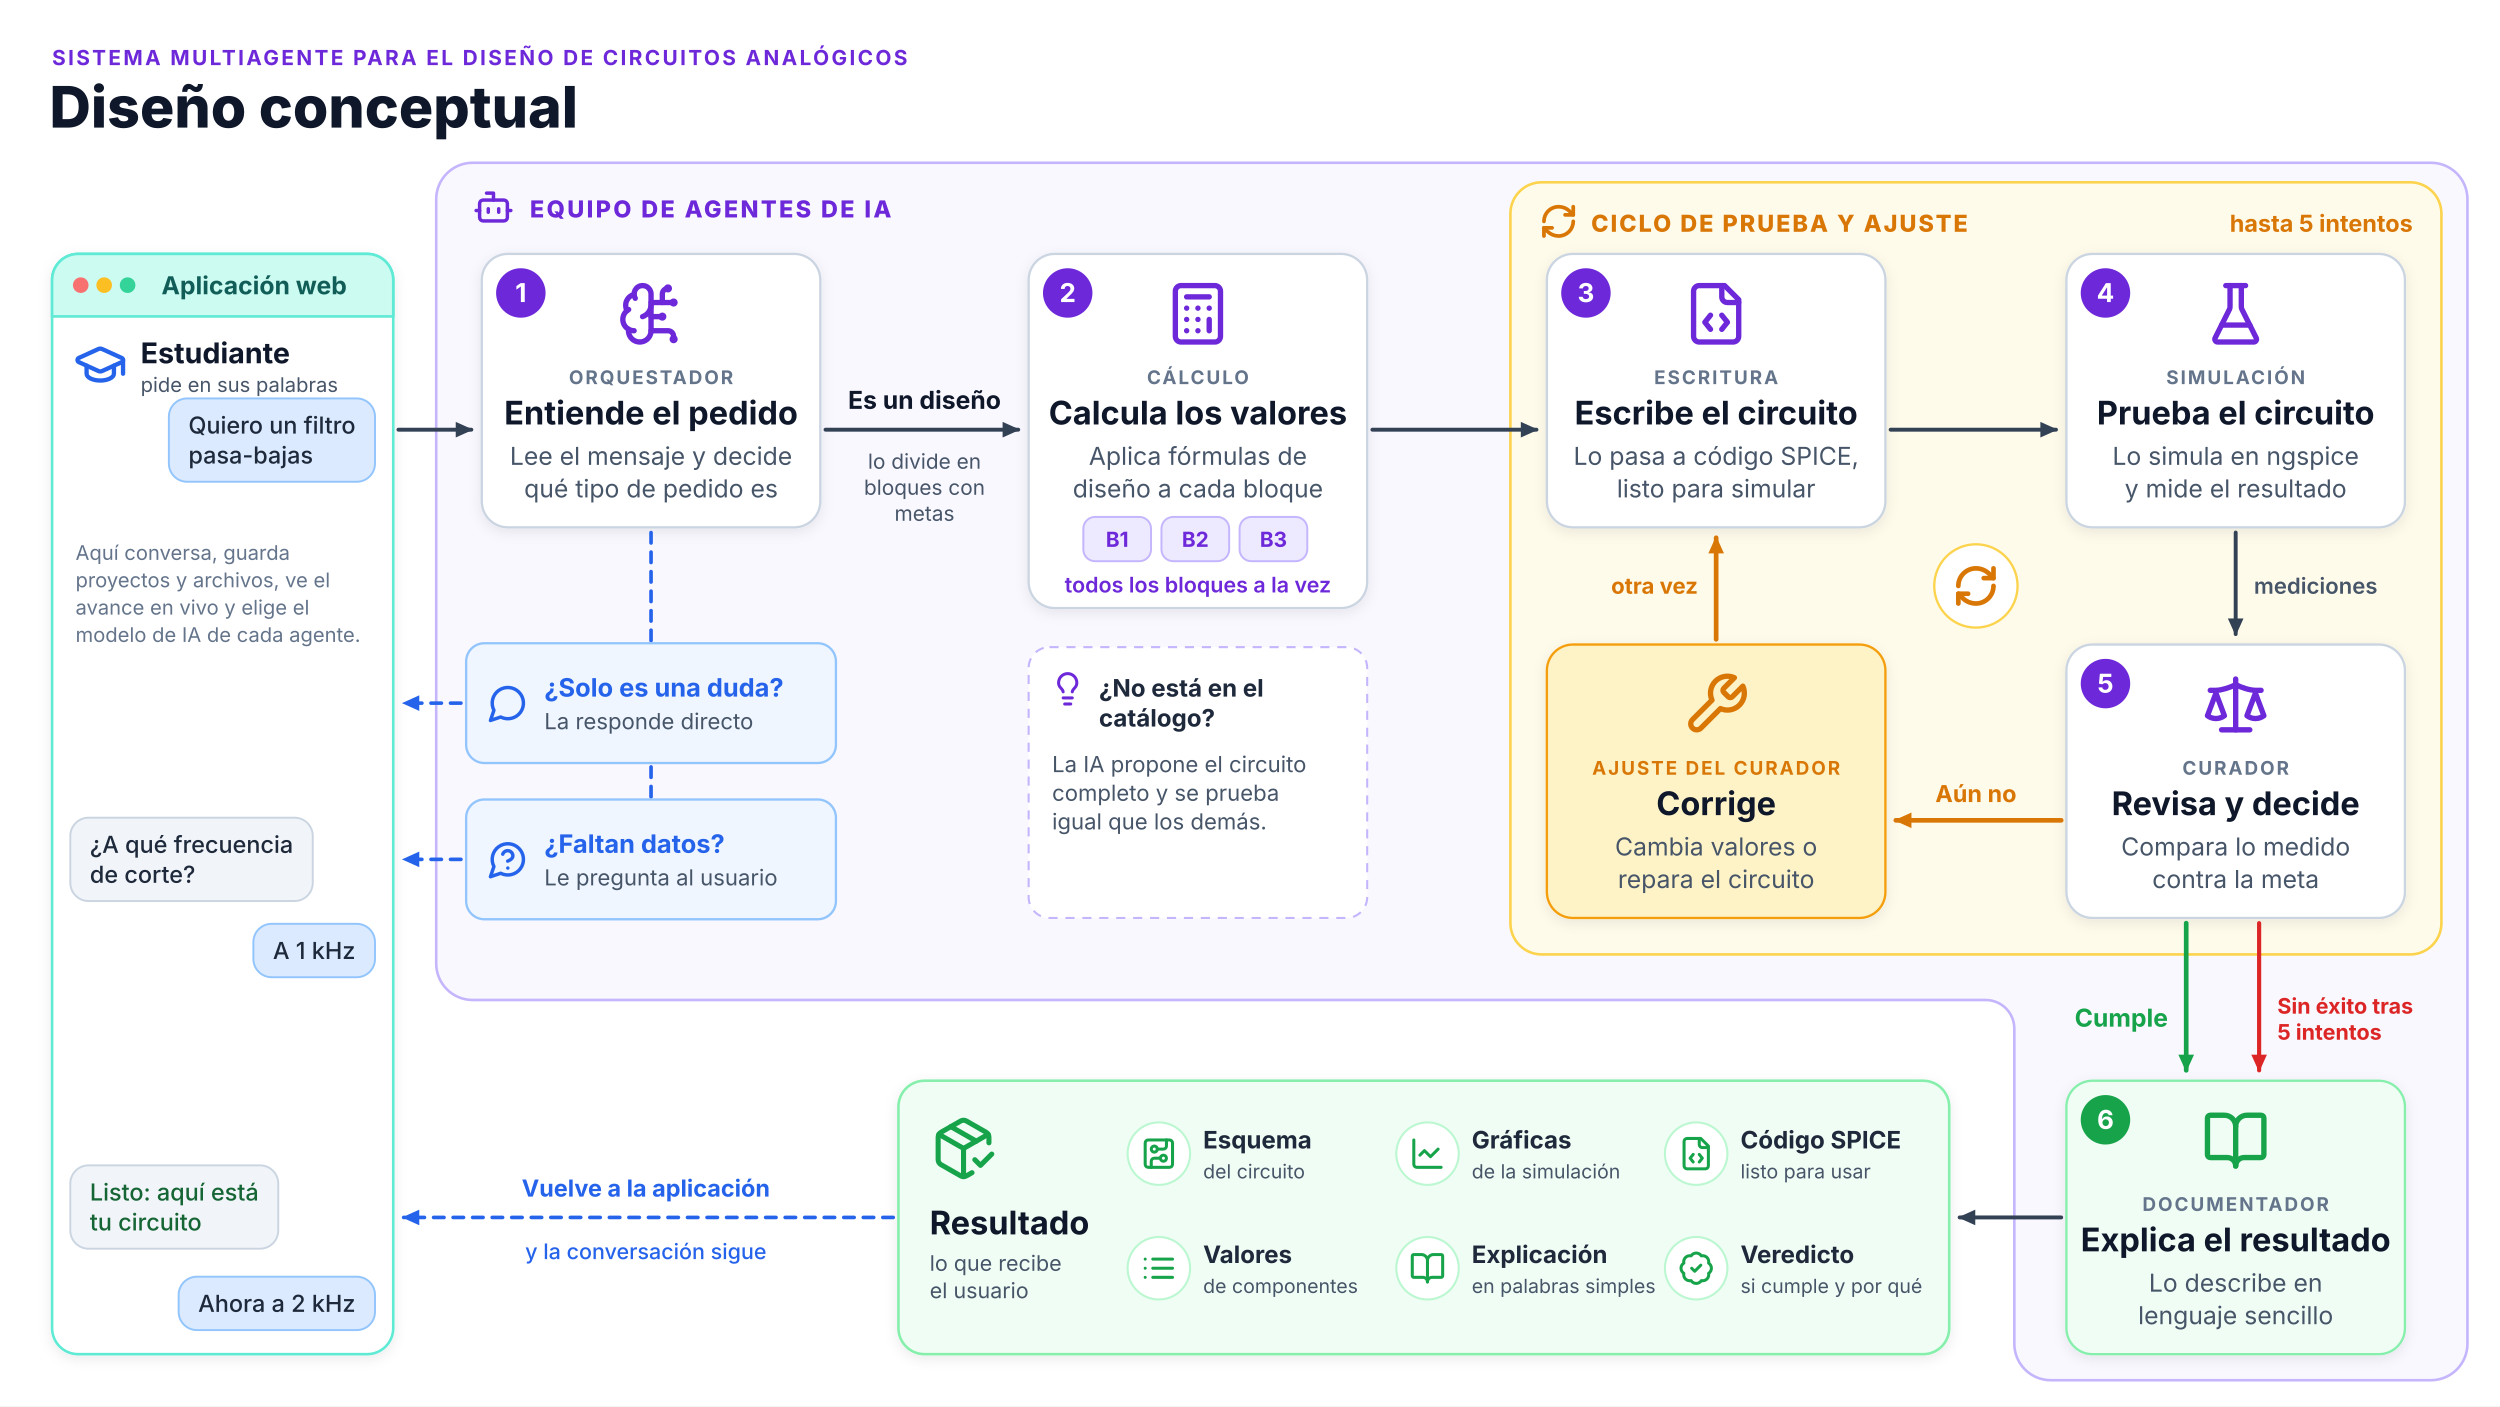
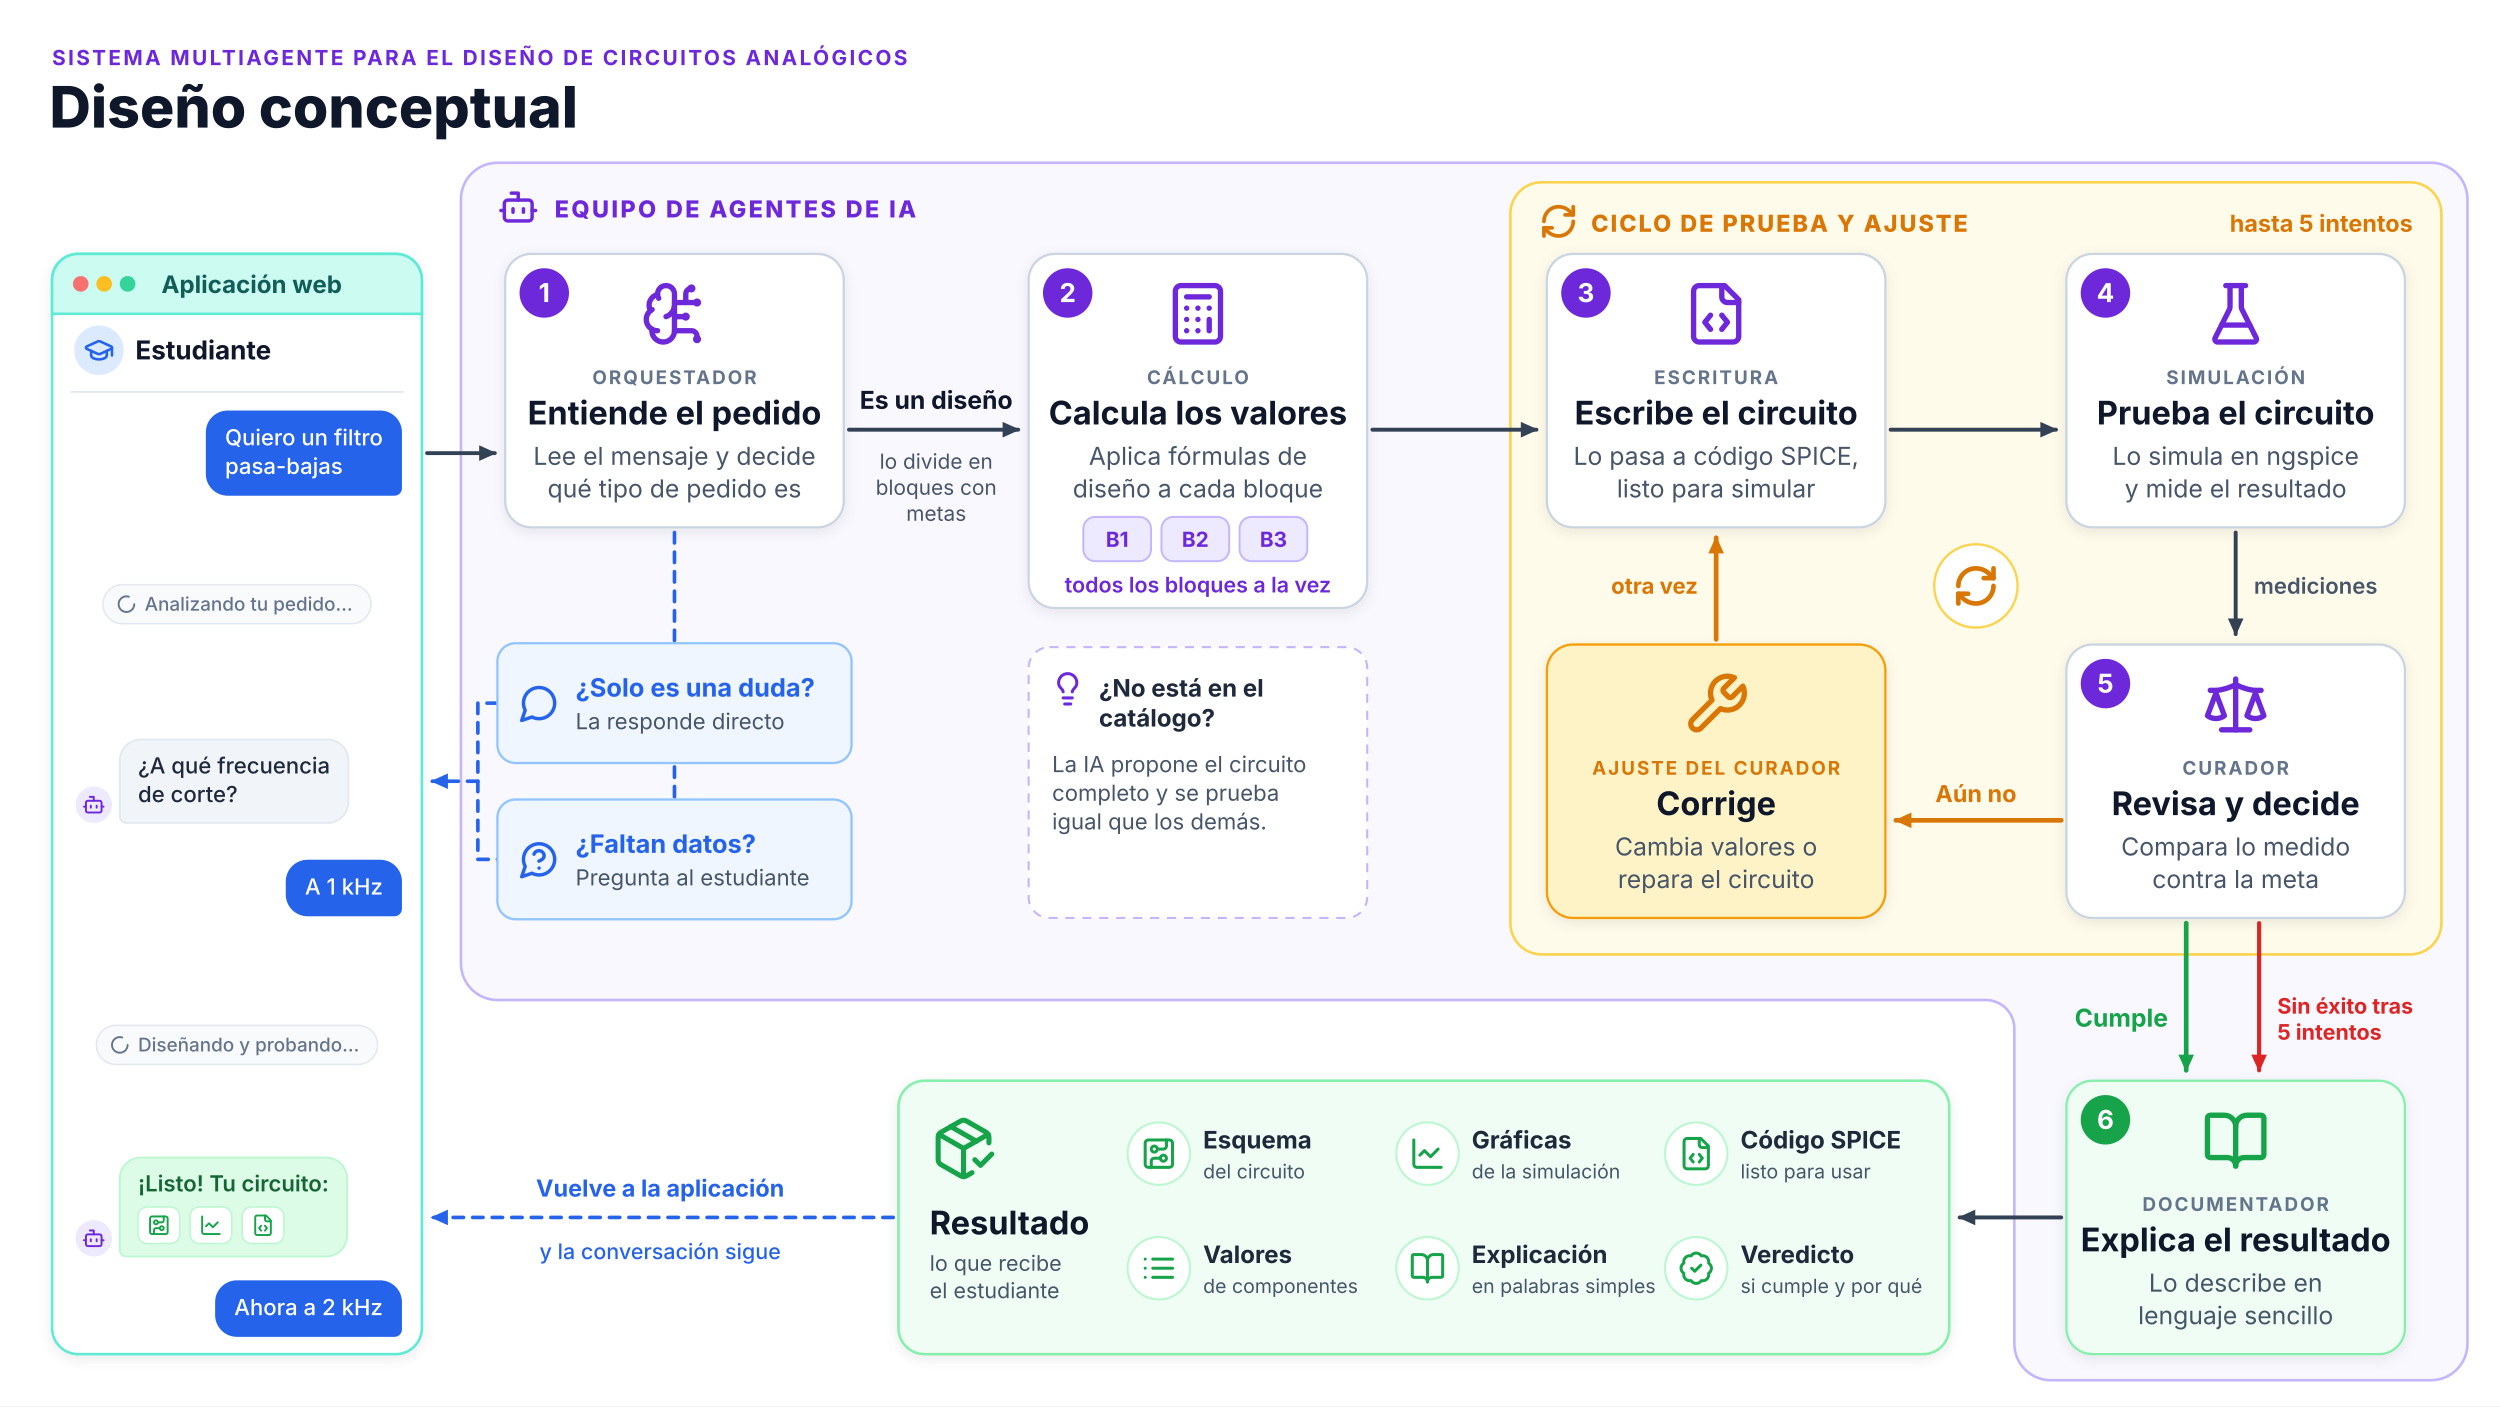
<svg xmlns="http://www.w3.org/2000/svg" viewBox="0 0 1920 1080" width="1920" height="1080">
  <defs>
    <marker id="ah-334155" viewBox="0 0 12 12" refX="10" refY="6" markerWidth="16" markerHeight="16" markerUnits="userSpaceOnUse" orient="auto-start-reverse">
      <path d="M1,1.5 L11,6 L1,10.5 Z" fill="#334155" />
    </marker>
    <marker id="ah-D97706" viewBox="0 0 12 12" refX="10" refY="6" markerWidth="16" markerHeight="16" markerUnits="userSpaceOnUse" orient="auto-start-reverse">
      <path d="M1,1.5 L11,6 L1,10.5 Z" fill="#D97706" />
    </marker>
    <marker id="ah-16A34A" viewBox="0 0 12 12" refX="10" refY="6" markerWidth="16" markerHeight="16" markerUnits="userSpaceOnUse" orient="auto-start-reverse">
      <path d="M1,1.5 L11,6 L1,10.5 Z" fill="#16A34A" />
    </marker>
    <marker id="ah-DC2626" viewBox="0 0 12 12" refX="10" refY="6" markerWidth="16" markerHeight="16" markerUnits="userSpaceOnUse" orient="auto-start-reverse">
      <path d="M1,1.5 L11,6 L1,10.5 Z" fill="#DC2626" />
    </marker>
    <marker id="ah-2563EB" viewBox="0 0 12 12" refX="10" refY="6" markerWidth="16" markerHeight="16" markerUnits="userSpaceOnUse" orient="auto-start-reverse">
      <path d="M1,1.5 L11,6 L1,10.5 Z" fill="#2563EB" />
    </marker>
    <filter id="shadow" x="-10%" y="-10%" width="120%" height="130%">
      <feDropShadow dx="0" dy="3" stdDeviation="5" flood-color="#0F172A" flood-opacity="0.08" />
    </filter>
  </defs>
  <rect width="1920" height="1080" fill="#FFFFFF" />
  <text x="40.0" y="50.0" font-family="Inter, 'Segoe UI', Arial, sans-serif" font-size="16" font-weight="700" fill="#6D28D9" text-anchor="start" letter-spacing="1.8">SISTEMA MULTIAGENTE PARA EL DISEÑO DE CIRCUITOS ANALÓGICOS</text>
  <text x="38.0" y="98.0" font-family="Inter, 'Segoe UI', Arial, sans-serif" font-size="44" font-weight="800" fill="#0F172A" text-anchor="start">Diseño conceptual</text>
-   <path d="M363,125 H1867 A28,28 0 0 1 1895,153 V1032 A28,28 0 0 1 1867,1060 H1575 A28,28 0 0 1 1547,1032 V790 A22,22 0 0 0 1525,768 H363 A28,28 0 0 1 335,740 V153 A28,28 0 0 1 363,125 Z" fill="#FAF8FF" stroke="#C4B5FD" stroke-width="2" />
-   <g transform="translate(363.0,143.0) scale(1.3333)" fill="none" stroke="#6D28D9" stroke-width="2" stroke-linecap="round" stroke-linejoin="round">
+   <path d="M382,125 H1867 A28,28 0 0 1 1895,153 V1032 A28,28 0 0 1 1867,1060 H1575 A28,28 0 0 1 1547,1032 V790 A22,22 0 0 0 1525,768 H382 A28,28 0 0 1 354,740 V153 A28,28 0 0 1 382,125 Z" fill="#FAF8FF" stroke="#C4B5FD" stroke-width="2" />
+   <g transform="translate(382.0,143.0) scale(1.3333)" fill="none" stroke="#6D28D9" stroke-width="2" stroke-linecap="round" stroke-linejoin="round">
    <path d="M12 8V4H8" />
    <rect width="16" height="12" x="4" y="8" rx="2" />
    <path d="M2 14h2" />
    <path d="M20 14h2" />
    <path d="M15 13v2" />
    <path d="M9 13v2" />
  </g>
-   <text x="407.0" y="167.0" font-family="Inter, 'Segoe UI', Arial, sans-serif" font-size="18" font-weight="800" fill="#6D28D9" text-anchor="start" letter-spacing="1.8">EQUIPO DE AGENTES DE IA</text>
-   <rect x="40.0" y="195.0" width="262.0" height="845.0" rx="20" fill="#FFFFFF" stroke="#5EEAD4" stroke-width="2" filter="url(#shadow)" />
-   <path d="M40,243 V215 A20,20 0 0 1 60,195 H282 A20,20 0 0 1 302,215 V243 Z" fill="#CCFBF1" stroke="#5EEAD4" stroke-width="2" />
-   <circle cx="62" cy="219" r="6" fill="#F87171" />
-   <circle cx="80" cy="219" r="6" fill="#FBBF24" />
-   <circle cx="98" cy="219" r="6" fill="#34D399" />
-   <text x="124.0" y="226.0" font-family="Inter, 'Segoe UI', Arial, sans-serif" font-size="19" font-weight="700" fill="#115E59" text-anchor="start">Aplicación web</text>
-   <g transform="translate(56.0,259.0) scale(1.75)" fill="none" stroke="#2563EB" stroke-width="1.9" stroke-linecap="round" stroke-linejoin="round">
+   <text x="426.0" y="167.0" font-family="Inter, 'Segoe UI', Arial, sans-serif" font-size="18" font-weight="800" fill="#6D28D9" text-anchor="start" letter-spacing="1.8">EQUIPO DE AGENTES DE IA</text>
+   <rect x="40.0" y="195.0" width="284.0" height="845.0" rx="20" fill="#FFFFFF" stroke="#5EEAD4" stroke-width="2" filter="url(#shadow)" />
+   <path d="M40,241 V215 A20,20 0 0 1 60,195 H304 A20,20 0 0 1 324,215 V241 Z" fill="#CCFBF1" stroke="#5EEAD4" stroke-width="2" />
+   <circle cx="62" cy="218" r="6" fill="#F87171" />
+   <circle cx="80" cy="218" r="6" fill="#FBBF24" />
+   <circle cx="98" cy="218" r="6" fill="#34D399" />
+   <text x="124.0" y="225.0" font-family="Inter, 'Segoe UI', Arial, sans-serif" font-size="18.5" font-weight="700" fill="#115E59" text-anchor="start">Aplicación web</text>
+   <circle cx="76" cy="269" r="19" fill="#DBEAFE" />
+   <g transform="translate(64.0,257.0) scale(1)" fill="none" stroke="#2563EB" stroke-width="2" stroke-linecap="round" stroke-linejoin="round">
    <path d="M21.42 10.922a1 1 0 0 0-.019-1.838L12.83 5.18a2 2 0 0 0-1.66 0L2.6 9.08a1 1 0 0 0 0 1.832l8.57 3.908a2 2 0 0 0 1.66 0z" />
    <path d="M22 10v6" />
    <path d="M6 12.5V16a6 3 0 0 0 12 0v-3.5" />
  </g>
-   <text x="108.0" y="279.0" font-family="Inter, 'Segoe UI', Arial, sans-serif" font-size="22" font-weight="700" fill="#0F172A" text-anchor="start">Estudiante</text>
-   <text x="108.0" y="301.0" font-family="Inter, 'Segoe UI', Arial, sans-serif" font-size="15.5" font-weight="400" fill="#475569" text-anchor="start">pide en sus palabras</text>
-   <rect x="129.7" y="306.0" width="158.3" height="64.0" rx="14" fill="#DBEAFE" stroke="#93C5FD" stroke-width="1.5" />
-   <text x="144.7" y="333.0" font-family="Inter, 'Segoe UI', Arial, sans-serif" font-size="18" font-weight="500" fill="#1E293B" text-anchor="start">Quiero un filtro</text>
-   <text x="144.7" y="356.0" font-family="Inter, 'Segoe UI', Arial, sans-serif" font-size="18" font-weight="500" fill="#1E293B" text-anchor="start">pasa-bajas</text>
-   <text x="58.0" y="430.0" font-family="Inter, 'Segoe UI', Arial, sans-serif" font-size="15.5" font-weight="400" fill="#64748B" text-anchor="start">Aquí conversa, guarda</text>
-   <text x="58.0" y="451.0" font-family="Inter, 'Segoe UI', Arial, sans-serif" font-size="15.5" font-weight="400" fill="#64748B" text-anchor="start">proyectos y archivos, ve el</text>
-   <text x="58.0" y="472.0" font-family="Inter, 'Segoe UI', Arial, sans-serif" font-size="15.5" font-weight="400" fill="#64748B" text-anchor="start">avance en vivo y elige el</text>
-   <text x="58.0" y="493.0" font-family="Inter, 'Segoe UI', Arial, sans-serif" font-size="15.5" font-weight="400" fill="#64748B" text-anchor="start">modelo de IA de cada agente.</text>
-   <rect x="54.0" y="628.0" width="186.2" height="64.0" rx="14" fill="#F1F5F9" stroke="#CBD5E1" stroke-width="1.5" />
-   <text x="69.0" y="655.0" font-family="Inter, 'Segoe UI', Arial, sans-serif" font-size="18" font-weight="500" fill="#1E293B" text-anchor="start">¿A qué frecuencia</text>
-   <text x="69.0" y="678.0" font-family="Inter, 'Segoe UI', Arial, sans-serif" font-size="18" font-weight="500" fill="#1E293B" text-anchor="start">de corte?</text>
-   <rect x="194.6" y="709.5" width="93.4" height="41.0" rx="14" fill="#DBEAFE" stroke="#93C5FD" stroke-width="1.5" />
-   <text x="209.6" y="736.5" font-family="Inter, 'Segoe UI', Arial, sans-serif" font-size="18" font-weight="500" fill="#1E293B" text-anchor="start">A 1 kHz</text>
-   <rect x="54.0" y="895.0" width="159.7" height="64.0" rx="14" fill="#F1F5F9" stroke="#CBD5E1" stroke-width="1.5" />
-   <text x="69.0" y="922.0" font-family="Inter, 'Segoe UI', Arial, sans-serif" font-size="18" font-weight="500" fill="#166534" text-anchor="start">Listo: aquí está</text>
-   <text x="69.0" y="945.0" font-family="Inter, 'Segoe UI', Arial, sans-serif" font-size="18" font-weight="500" fill="#166534" text-anchor="start">tu circuito</text>
-   <rect x="137.2" y="980.5" width="150.8" height="41.0" rx="14" fill="#DBEAFE" stroke="#93C5FD" stroke-width="1.5" />
-   <text x="152.2" y="1007.5" font-family="Inter, 'Segoe UI', Arial, sans-serif" font-size="18" font-weight="500" fill="#1E293B" text-anchor="start">Ahora a 2 kHz</text>
-   <rect x="370.0" y="195.0" width="260.0" height="210.0" rx="20" fill="#FFFFFF" stroke="#CBD5E1" stroke-width="1.8" filter="url(#shadow)" />
-   <circle cx="400" cy="225" r="19" fill="#6D28D9" />
-   <text x="400.0" y="232.0" font-family="Inter, 'Segoe UI', Arial, sans-serif" font-size="20" font-weight="700" fill="#fff" text-anchor="middle">1</text>
-   <g transform="translate(474.0,215.0) scale(2.1667)" fill="none" stroke="#6D28D9" stroke-width="1.9" stroke-linecap="round" stroke-linejoin="round">
+   <text x="104.0" y="276.0" font-family="Inter, 'Segoe UI', Arial, sans-serif" font-size="20" font-weight="700" fill="#0F172A" text-anchor="start">Estudiante</text>
+   <line x1="54" y1="301" x2="310" y2="301" stroke="#E2E8F0" stroke-width="1.5" />
+   <path d="M174.781,316.0 H292.0 A16,16 0 0 1 308.0,332.0 V375.0 A5,5 0 0 1 303.0,380.0 H174.781 A16,16 0 0 1 158.781,364.0 V332.0 A16,16 0 0 1 174.781,316.0 Z" fill="#2563EB" stroke="#2563EB" stroke-width="1.4" />
+   <text x="172.8" y="342.0" font-family="Inter, 'Segoe UI', Arial, sans-serif" font-size="17" font-weight="500" fill="#FFFFFF" text-anchor="start">Quiero un filtro</text>
+   <text x="172.8" y="364.0" font-family="Inter, 'Segoe UI', Arial, sans-serif" font-size="17" font-weight="500" fill="#FFFFFF" text-anchor="start">pasa-bajas</text>
+   <rect x="79.1" y="449.0" width="205.8" height="30.0" rx="15" fill="#F8FAFC" stroke="#E2E8F0" stroke-width="1.2" />
+   <g transform="translate(89.1,456.0) scale(0.6667)" fill="none" stroke="#64748B" stroke-width="2.2" stroke-linecap="round" stroke-linejoin="round">
+     <path d="M21 12a9 9 0 1 1-6.219-8.56" />
+   </g>
+   <text x="111.1" y="469.0" font-family="Inter, 'Segoe UI', Arial, sans-serif" font-size="14.5" font-weight="500" fill="#64748B" text-anchor="start">Analizando tu pedido…</text>
+   <circle cx="72" cy="618.0" r="14" fill="#EDE9FE" />
+   <g transform="translate(63.0,609.0) scale(0.75)" fill="none" stroke="#6D28D9" stroke-width="2" stroke-linecap="round" stroke-linejoin="round">
+     <path d="M12 8V4H8" />
+     <rect width="16" height="12" x="4" y="8" rx="2" />
+     <path d="M2 14h2" />
+     <path d="M20 14h2" />
+     <path d="M15 13v2" />
+     <path d="M9 13v2" />
+   </g>
+   <path d="M108,568.0 H251.516 A16,16 0 0 1 267.516,584.0 V616.0 A16,16 0 0 1 251.516,632.0 H97 A5,5 0 0 1 92,627.0 V584.0 A16,16 0 0 1 108,568.0 Z" fill="#F1F5F9" stroke="#E2E8F0" stroke-width="1.4" />
+   <text x="106.0" y="594.0" font-family="Inter, 'Segoe UI', Arial, sans-serif" font-size="17" font-weight="500" fill="#1E293B" text-anchor="start">¿A qué frecuencia</text>
+   <text x="106.0" y="616.0" font-family="Inter, 'Segoe UI', Arial, sans-serif" font-size="17" font-weight="500" fill="#1E293B" text-anchor="start">de corte?</text>
+   <path d="M236.172,661.0 H292.0 A16,16 0 0 1 308.0,677.0 V698.0 A5,5 0 0 1 303.0,703.0 H236.172 A16,16 0 0 1 220.172,687.0 V677.0 A16,16 0 0 1 236.172,661.0 Z" fill="#2563EB" stroke="#2563EB" stroke-width="1.4" />
+   <text x="234.2" y="687.0" font-family="Inter, 'Segoe UI', Arial, sans-serif" font-size="17" font-weight="500" fill="#FFFFFF" text-anchor="start">A 1 kHz</text>
+   <rect x="74.0" y="787.5" width="216.0" height="30.0" rx="15" fill="#F8FAFC" stroke="#E2E8F0" stroke-width="1.2" />
+   <g transform="translate(84.0,794.5) scale(0.6667)" fill="none" stroke="#64748B" stroke-width="2.2" stroke-linecap="round" stroke-linejoin="round">
+     <path d="M21 12a9 9 0 1 1-6.219-8.56" />
+   </g>
+   <text x="106.0" y="807.5" font-family="Inter, 'Segoe UI', Arial, sans-serif" font-size="14.5" font-weight="500" fill="#64748B" text-anchor="start">Diseñando y probando…</text>
+   <circle cx="72" cy="951.0" r="14" fill="#EDE9FE" />
+   <g transform="translate(63.0,942.0) scale(0.75)" fill="none" stroke="#6D28D9" stroke-width="2" stroke-linecap="round" stroke-linejoin="round">
+     <path d="M12 8V4H8" />
+     <rect width="16" height="12" x="4" y="8" rx="2" />
+     <path d="M2 14h2" />
+     <path d="M20 14h2" />
+     <path d="M15 13v2" />
+     <path d="M9 13v2" />
+   </g>
+   <path d="M108,889.0 H250.547 A16,16 0 0 1 266.547,905.0 V949.0 A16,16 0 0 1 250.547,965.0 H97 A5,5 0 0 1 92,960.0 V905.0 A16,16 0 0 1 108,889.0 Z" fill="#DCFCE7" stroke="#BBF7D0" stroke-width="1.4" />
+   <text x="106.0" y="915.0" font-family="Inter, 'Segoe UI', Arial, sans-serif" font-size="17" font-weight="600" fill="#166534" text-anchor="start">¡Listo! Tu circuito:</text>
+   <rect x="106.0" y="927.0" width="32.0" height="28.0" rx="7" fill="#FFFFFF" stroke="#BBF7D0" stroke-width="1.2" />
+   <g transform="translate(113.0,932.0) scale(0.75)" fill="none" stroke="#16A34A" stroke-width="2" stroke-linecap="round" stroke-linejoin="round">
+     <rect width="18" height="18" x="3" y="3" rx="2" />
+     <path d="M11 9h4a2 2 0 0 0 2-2V3" />
+     <circle cx="9" cy="9" r="2" />
+     <path d="M7 21v-4a2 2 0 0 1 2-2h4" />
+     <circle cx="15" cy="15" r="2" />
+   </g>
+   <rect x="146.0" y="927.0" width="32.0" height="28.0" rx="7" fill="#FFFFFF" stroke="#BBF7D0" stroke-width="1.2" />
+   <g transform="translate(153.0,932.0) scale(0.75)" fill="none" stroke="#16A34A" stroke-width="2" stroke-linecap="round" stroke-linejoin="round">
+     <path d="M3 3v16a2 2 0 0 0 2 2h16" />
+     <path d="m19 9-5 5-4-4-3 3" />
+   </g>
+   <rect x="186.0" y="927.0" width="32.0" height="28.0" rx="7" fill="#FFFFFF" stroke="#BBF7D0" stroke-width="1.2" />
+   <g transform="translate(193.0,932.0) scale(0.75)" fill="none" stroke="#16A34A" stroke-width="2" stroke-linecap="round" stroke-linejoin="round">
+     <path d="M10 12.5 8 15l2 2.5" />
+     <path d="m14 12.5 2 2.5-2 2.5" />
+     <path d="M14 2v4a2 2 0 0 0 2 2h4" />
+     <path d="M15 2H6a2 2 0 0 0-2 2v16a2 2 0 0 0 2 2h12a2 2 0 0 0 2-2V7z" />
+   </g>
+   <path d="M181.922,984.0 H292.0 A16,16 0 0 1 308.0,1000.0 V1021.0 A5,5 0 0 1 303.0,1026.0 H181.922 A16,16 0 0 1 165.922,1010.0 V1000.0 A16,16 0 0 1 181.922,984.0 Z" fill="#2563EB" stroke="#2563EB" stroke-width="1.4" />
+   <text x="179.9" y="1010.0" font-family="Inter, 'Segoe UI', Arial, sans-serif" font-size="17" font-weight="500" fill="#FFFFFF" text-anchor="start">Ahora a 2 kHz</text>
+   <rect x="388.0" y="195.0" width="260.0" height="210.0" rx="20" fill="#FFFFFF" stroke="#CBD5E1" stroke-width="1.8" filter="url(#shadow)" />
+   <circle cx="418" cy="225" r="19" fill="#6D28D9" />
+   <text x="418.0" y="232.0" font-family="Inter, 'Segoe UI', Arial, sans-serif" font-size="20" font-weight="700" fill="#fff" text-anchor="middle">1</text>
+   <g transform="translate(492.0,215.0) scale(2.1667)" fill="none" stroke="#6D28D9" stroke-width="1.9" stroke-linecap="round" stroke-linejoin="round">
    <path d="M12 5a3 3 0 1 0-5.997.125 4 4 0 0 0-2.526 5.77 4 4 0 0 0 .556 6.588A4 4 0 1 0 12 18Z" />
    <path d="M9 13a4.5 4.5 0 0 0 3-4" />
    <path d="M6.003 5.125A3 3 0 0 0 6.401 6.5" />
    <path d="M3.477 10.896a4 4 0 0 1 .585-.396" />
    <path d="M6 18a4 4 0 0 1-1.967-.516" />
    <path d="M12 13h4" />
    <path d="M12 18h6a2 2 0 0 1 2 2v1" />
    <path d="M12 8h8" />
    <path d="M16 8V5a2 2 0 0 1 2-2" />
    <circle cx="16" cy="13" r=".5" />
    <circle cx="18" cy="3" r=".5" />
    <circle cx="20" cy="21" r=".5" />
    <circle cx="20" cy="8" r=".5" />
  </g>
-   <text x="500.0" y="295.0" font-family="Inter, 'Segoe UI', Arial, sans-serif" font-size="14.5" font-weight="700" fill="#64748B" text-anchor="middle" letter-spacing="1.5">ORQUESTADOR</text>
-   <text x="500.0" y="326.0" font-family="Inter, 'Segoe UI', Arial, sans-serif" font-size="25" font-weight="700" fill="#0F172A" text-anchor="middle">Entiende el pedido</text>
-   <text x="500.0" y="357.0" font-family="Inter, 'Segoe UI', Arial, sans-serif" font-size="19" font-weight="400" fill="#475569" text-anchor="middle">Lee el mensaje y decide</text>
-   <text x="500.0" y="382.0" font-family="Inter, 'Segoe UI', Arial, sans-serif" font-size="19" font-weight="400" fill="#475569" text-anchor="middle">qué tipo de pedido es</text>
-   <path d="M306,330 L362,330" fill="none" stroke="#334155" stroke-width="3" stroke-linecap="round" stroke-linejoin="round" marker-end="url(#ah-334155)" />
-   <path d="M500.0,409 L500.0,660" fill="none" stroke="#2563EB" stroke-width="2.8" stroke-linecap="round" stroke-linejoin="round" stroke-dasharray="8 7" />
-   <path d="M354.0,540 L310,540" fill="none" stroke="#2563EB" stroke-width="2.8" stroke-linecap="round" stroke-linejoin="round" stroke-dasharray="8 7" marker-end="url(#ah-2563EB)" />
-   <rect x="358.0" y="494.0" width="284.0" height="92.0" rx="14" fill="#EFF6FF" stroke="#93C5FD" stroke-width="1.8" />
-   <g transform="translate(374.0,524.0) scale(1.3333)" fill="none" stroke="#2563EB" stroke-width="2" stroke-linecap="round" stroke-linejoin="round">
+   <text x="518.0" y="295.0" font-family="Inter, 'Segoe UI', Arial, sans-serif" font-size="14.5" font-weight="700" fill="#64748B" text-anchor="middle" letter-spacing="1.5">ORQUESTADOR</text>
+   <text x="518.0" y="326.0" font-family="Inter, 'Segoe UI', Arial, sans-serif" font-size="25" font-weight="700" fill="#0F172A" text-anchor="middle">Entiende el pedido</text>
+   <text x="518.0" y="357.0" font-family="Inter, 'Segoe UI', Arial, sans-serif" font-size="19" font-weight="400" fill="#475569" text-anchor="middle">Lee el mensaje y decide</text>
+   <text x="518.0" y="382.0" font-family="Inter, 'Segoe UI', Arial, sans-serif" font-size="19" font-weight="400" fill="#475569" text-anchor="middle">qué tipo de pedido es</text>
+   <path d="M328,348 L380,348" fill="none" stroke="#334155" stroke-width="3" stroke-linecap="round" stroke-linejoin="round" marker-end="url(#ah-334155)" />
+   <path d="M518.0,409 L518.0,660" fill="none" stroke="#2563EB" stroke-width="2.8" stroke-linecap="round" stroke-linejoin="round" stroke-dasharray="8 7" />
+   <path d="M382.0,540 H367.0 V660 H382.0" fill="none" stroke="#2563EB" stroke-width="2.8" stroke-linecap="round" stroke-linejoin="round" stroke-dasharray="8 7" />
+   <path d="M367.0,600.0 L332,600.0" fill="none" stroke="#2563EB" stroke-width="2.8" stroke-linecap="round" stroke-linejoin="round" stroke-dasharray="8 7" marker-end="url(#ah-2563EB)" />
+   <rect x="382.0" y="494.0" width="272.0" height="92.0" rx="14" fill="#EFF6FF" stroke="#93C5FD" stroke-width="1.8" />
+   <g transform="translate(398.0,524.0) scale(1.3333)" fill="none" stroke="#2563EB" stroke-width="2" stroke-linecap="round" stroke-linejoin="round">
    <path d="M7.9 20A9 9 0 1 0 4 16.1L2 22Z" />
  </g>
-   <text x="418.0" y="535.0" font-family="Inter, 'Segoe UI', Arial, sans-serif" font-size="19.5" font-weight="700" fill="#2563EB" text-anchor="start">¿Solo es una duda?</text>
-   <text x="418.0" y="560.0" font-family="Inter, 'Segoe UI', Arial, sans-serif" font-size="17" font-weight="400" fill="#475569" text-anchor="start">La responde directo</text>
-   <path d="M354.0,660 L310,660" fill="none" stroke="#2563EB" stroke-width="2.8" stroke-linecap="round" stroke-linejoin="round" stroke-dasharray="8 7" marker-end="url(#ah-2563EB)" />
-   <rect x="358.0" y="614.0" width="284.0" height="92.0" rx="14" fill="#EFF6FF" stroke="#93C5FD" stroke-width="1.8" />
-   <g transform="translate(374.0,644.0) scale(1.3333)" fill="none" stroke="#2563EB" stroke-width="2" stroke-linecap="round" stroke-linejoin="round">
+   <text x="442.0" y="535.0" font-family="Inter, 'Segoe UI', Arial, sans-serif" font-size="19.5" font-weight="700" fill="#2563EB" text-anchor="start">¿Solo es una duda?</text>
+   <text x="442.0" y="560.0" font-family="Inter, 'Segoe UI', Arial, sans-serif" font-size="17" font-weight="400" fill="#475569" text-anchor="start">La responde directo</text>
+   <rect x="382.0" y="614.0" width="272.0" height="92.0" rx="14" fill="#EFF6FF" stroke="#93C5FD" stroke-width="1.8" />
+   <g transform="translate(398.0,644.0) scale(1.3333)" fill="none" stroke="#2563EB" stroke-width="2" stroke-linecap="round" stroke-linejoin="round">
    <path d="M7.9 20A9 9 0 1 0 4 16.1L2 22Z" />
    <path d="M9.09 9a3 3 0 0 1 5.83 1c0 2-3 3-3 3" />
    <path d="M12 17h.01" />
  </g>
-   <text x="418.0" y="655.0" font-family="Inter, 'Segoe UI', Arial, sans-serif" font-size="19.5" font-weight="700" fill="#2563EB" text-anchor="start">¿Faltan datos?</text>
-   <text x="418.0" y="680.0" font-family="Inter, 'Segoe UI', Arial, sans-serif" font-size="17" font-weight="400" fill="#475569" text-anchor="start">Le pregunta al usuario</text>
+   <text x="442.0" y="655.0" font-family="Inter, 'Segoe UI', Arial, sans-serif" font-size="19.5" font-weight="700" fill="#2563EB" text-anchor="start">¿Faltan datos?</text>
+   <text x="442.0" y="680.0" font-family="Inter, 'Segoe UI', Arial, sans-serif" font-size="17" font-weight="400" fill="#475569" text-anchor="start">Pregunta al estudiante</text>
  <rect x="790.0" y="195.0" width="260.0" height="272.0" rx="20" fill="#FFFFFF" stroke="#CBD5E1" stroke-width="1.8" filter="url(#shadow)" />
  <circle cx="820" cy="225" r="19" fill="#6D28D9" />
  <text x="820.0" y="232.0" font-family="Inter, 'Segoe UI', Arial, sans-serif" font-size="20" font-weight="700" fill="#fff" text-anchor="middle">2</text>
  <g transform="translate(894.0,215.0) scale(2.1667)" fill="none" stroke="#6D28D9" stroke-width="1.9" stroke-linecap="round" stroke-linejoin="round">
    <rect width="16" height="20" x="4" y="2" rx="2" />
    <line x1="8" x2="16" y1="6" y2="6" />
    <line x1="16" x2="16" y1="14" y2="18" />
    <path d="M16 10h.01" />
    <path d="M12 10h.01" />
    <path d="M8 10h.01" />
    <path d="M12 14h.01" />
    <path d="M8 14h.01" />
    <path d="M12 18h.01" />
    <path d="M8 18h.01" />
  </g>
  <text x="920.0" y="295.0" font-family="Inter, 'Segoe UI', Arial, sans-serif" font-size="14.5" font-weight="700" fill="#64748B" text-anchor="middle" letter-spacing="1.5">CÁLCULO</text>
  <text x="920.0" y="326.0" font-family="Inter, 'Segoe UI', Arial, sans-serif" font-size="25" font-weight="700" fill="#0F172A" text-anchor="middle">Calcula los valores</text>
  <text x="920.0" y="357.0" font-family="Inter, 'Segoe UI', Arial, sans-serif" font-size="19" font-weight="400" fill="#475569" text-anchor="middle">Aplica fórmulas de</text>
  <text x="920.0" y="382.0" font-family="Inter, 'Segoe UI', Arial, sans-serif" font-size="19" font-weight="400" fill="#475569" text-anchor="middle">diseño a cada bloque</text>
  <rect x="832.0" y="397.0" width="52.0" height="34.0" rx="9" fill="#EDE9FE" stroke="#C4B5FD" stroke-width="1.5" />
  <text x="858.0" y="420.0" font-family="Inter, 'Segoe UI', Arial, sans-serif" font-size="16" font-weight="700" fill="#6D28D9" text-anchor="middle">B1</text>
  <rect x="892.0" y="397.0" width="52.0" height="34.0" rx="9" fill="#EDE9FE" stroke="#C4B5FD" stroke-width="1.5" />
  <text x="918.0" y="420.0" font-family="Inter, 'Segoe UI', Arial, sans-serif" font-size="16" font-weight="700" fill="#6D28D9" text-anchor="middle">B2</text>
  <rect x="952.0" y="397.0" width="52.0" height="34.0" rx="9" fill="#EDE9FE" stroke="#C4B5FD" stroke-width="1.5" />
  <text x="978.0" y="420.0" font-family="Inter, 'Segoe UI', Arial, sans-serif" font-size="16" font-weight="700" fill="#6D28D9" text-anchor="middle">B3</text>
  <text x="920.0" y="455.0" font-family="Inter, 'Segoe UI', Arial, sans-serif" font-size="16.5" font-weight="600" fill="#6D28D9" text-anchor="middle">todos los bloques a la vez</text>
-   <path d="M634,330 L782,330" fill="none" stroke="#334155" stroke-width="3" stroke-linecap="round" stroke-linejoin="round" marker-end="url(#ah-334155)" />
-   <text x="710.0" y="314.0" font-family="Inter, 'Segoe UI', Arial, sans-serif" font-size="19" font-weight="700" fill="#0F172A" text-anchor="middle">Es un diseño</text>
-   <text x="710.0" y="360.0" font-family="Inter, 'Segoe UI', Arial, sans-serif" font-size="16" font-weight="400" fill="#475569" text-anchor="middle">lo divide en</text>
-   <text x="710.0" y="380.0" font-family="Inter, 'Segoe UI', Arial, sans-serif" font-size="16" font-weight="400" fill="#475569" text-anchor="middle">bloques con</text>
-   <text x="710.0" y="400.0" font-family="Inter, 'Segoe UI', Arial, sans-serif" font-size="16" font-weight="400" fill="#475569" text-anchor="middle">metas</text>
+   <path d="M652,330 L782,330" fill="none" stroke="#334155" stroke-width="3" stroke-linecap="round" stroke-linejoin="round" marker-end="url(#ah-334155)" />
+   <text x="719.0" y="314.0" font-family="Inter, 'Segoe UI', Arial, sans-serif" font-size="19" font-weight="700" fill="#0F172A" text-anchor="middle">Es un diseño</text>
+   <text x="719.0" y="360.0" font-family="Inter, 'Segoe UI', Arial, sans-serif" font-size="16" font-weight="400" fill="#475569" text-anchor="middle">lo divide en</text>
+   <text x="719.0" y="380.0" font-family="Inter, 'Segoe UI', Arial, sans-serif" font-size="16" font-weight="400" fill="#475569" text-anchor="middle">bloques con</text>
+   <text x="719.0" y="400.0" font-family="Inter, 'Segoe UI', Arial, sans-serif" font-size="16" font-weight="400" fill="#475569" text-anchor="middle">metas</text>
  <rect x="790.0" y="497.0" width="260.0" height="208.0" rx="16" fill="#FFFFFF" stroke="#C4B5FD" stroke-width="1.6" stroke-dasharray="7 6" />
  <g transform="translate(806.0,515.0) scale(1.1667)" fill="none" stroke="#6D28D9" stroke-width="2" stroke-linecap="round" stroke-linejoin="round">
    <path d="M15 14c.2-1 .7-1.7 1.5-2.5 1-.9 1.5-2.2 1.5-3.5A6 6 0 0 0 6 8c0 1 .2 2.2 1.5 3.5.7.7 1.3 1.5 1.5 2.5" />
    <path d="M9 18h6" />
    <path d="M10 22h4" />
  </g>
  <text x="844.0" y="535.0" font-family="Inter, 'Segoe UI', Arial, sans-serif" font-size="18.5" font-weight="700" fill="#1E293B" text-anchor="start">¿No está en el</text>
  <text x="844.0" y="558.0" font-family="Inter, 'Segoe UI', Arial, sans-serif" font-size="18.5" font-weight="700" fill="#1E293B" text-anchor="start">catálogo?</text>
  <text x="808.0" y="593.0" font-family="Inter, 'Segoe UI', Arial, sans-serif" font-size="17" font-weight="400" fill="#475569" text-anchor="start">La IA propone el circuito</text>
  <text x="808.0" y="615.0" font-family="Inter, 'Segoe UI', Arial, sans-serif" font-size="17" font-weight="400" fill="#475569" text-anchor="start">completo y se prueba</text>
  <text x="808.0" y="637.0" font-family="Inter, 'Segoe UI', Arial, sans-serif" font-size="17" font-weight="400" fill="#475569" text-anchor="start">igual que los demás.</text>
  <rect x="1160.0" y="140.0" width="715.0" height="593.0" rx="24" fill="#FFFBEB" stroke="#FCD34D" stroke-width="2" />
  <g transform="translate(1182.0,155.0) scale(1.25)" fill="none" stroke="#D97706" stroke-width="2.3" stroke-linecap="round" stroke-linejoin="round">
    <path d="M3 12a9 9 0 0 1 9-9 9.75 9.75 0 0 1 6.74 2.74L21 8" />
    <path d="M21 3v5h-5" />
    <path d="M21 12a9 9 0 0 1-9 9 9.75 9.75 0 0 1-6.74-2.74L3 16" />
    <path d="M8 16H3v5" />
  </g>
  <text x="1222.0" y="178.0" font-family="Inter, 'Segoe UI', Arial, sans-serif" font-size="18" font-weight="800" fill="#D97706" text-anchor="start" letter-spacing="1.5">CICLO DE PRUEBA Y AJUSTE</text>
  <text x="1853.0" y="178.0" font-family="Inter, 'Segoe UI', Arial, sans-serif" font-size="18" font-weight="700" fill="#D97706" text-anchor="end">hasta 5 intentos</text>
  <rect x="1188.0" y="195.0" width="260.0" height="210.0" rx="20" fill="#FFFFFF" stroke="#CBD5E1" stroke-width="1.8" filter="url(#shadow)" />
  <circle cx="1218" cy="225" r="19" fill="#6D28D9" />
  <text x="1218.0" y="232.0" font-family="Inter, 'Segoe UI', Arial, sans-serif" font-size="20" font-weight="700" fill="#fff" text-anchor="middle">3</text>
  <g transform="translate(1292.0,215.0) scale(2.1667)" fill="none" stroke="#6D28D9" stroke-width="1.9" stroke-linecap="round" stroke-linejoin="round">
    <path d="M10 12.5 8 15l2 2.5" />
    <path d="m14 12.5 2 2.5-2 2.5" />
    <path d="M14 2v4a2 2 0 0 0 2 2h4" />
    <path d="M15 2H6a2 2 0 0 0-2 2v16a2 2 0 0 0 2 2h12a2 2 0 0 0 2-2V7z" />
  </g>
  <text x="1318.0" y="295.0" font-family="Inter, 'Segoe UI', Arial, sans-serif" font-size="14.5" font-weight="700" fill="#64748B" text-anchor="middle" letter-spacing="1.5">ESCRITURA</text>
  <text x="1318.0" y="326.0" font-family="Inter, 'Segoe UI', Arial, sans-serif" font-size="25" font-weight="700" fill="#0F172A" text-anchor="middle">Escribe el circuito</text>
  <text x="1318.0" y="357.0" font-family="Inter, 'Segoe UI', Arial, sans-serif" font-size="19" font-weight="400" fill="#475569" text-anchor="middle">Lo pasa a código SPICE,</text>
  <text x="1318.0" y="382.0" font-family="Inter, 'Segoe UI', Arial, sans-serif" font-size="19" font-weight="400" fill="#475569" text-anchor="middle">listo para simular</text>
  <rect x="1587.0" y="195.0" width="260.0" height="210.0" rx="20" fill="#FFFFFF" stroke="#CBD5E1" stroke-width="1.8" filter="url(#shadow)" />
  <circle cx="1617" cy="225" r="19" fill="#6D28D9" />
  <text x="1617.0" y="232.0" font-family="Inter, 'Segoe UI', Arial, sans-serif" font-size="20" font-weight="700" fill="#fff" text-anchor="middle">4</text>
  <g transform="translate(1691.0,215.0) scale(2.1667)" fill="none" stroke="#6D28D9" stroke-width="1.9" stroke-linecap="round" stroke-linejoin="round">
    <path d="M10 2v7.527a2 2 0 0 1-.211.896L4.72 20.55a1 1 0 0 0 .9 1.45h12.76a1 1 0 0 0 .9-1.45l-5.069-10.127A2 2 0 0 1 14 9.527V2" />
    <path d="M8.5 2h7" />
    <path d="M7 16h10" />
  </g>
  <text x="1717.0" y="295.0" font-family="Inter, 'Segoe UI', Arial, sans-serif" font-size="14.5" font-weight="700" fill="#64748B" text-anchor="middle" letter-spacing="1.5">SIMULACIÓN</text>
  <text x="1717.0" y="326.0" font-family="Inter, 'Segoe UI', Arial, sans-serif" font-size="25" font-weight="700" fill="#0F172A" text-anchor="middle">Prueba el circuito</text>
  <text x="1717.0" y="357.0" font-family="Inter, 'Segoe UI', Arial, sans-serif" font-size="19" font-weight="400" fill="#475569" text-anchor="middle">Lo simula en ngspice</text>
  <text x="1717.0" y="382.0" font-family="Inter, 'Segoe UI', Arial, sans-serif" font-size="19" font-weight="400" fill="#475569" text-anchor="middle">y mide el resultado</text>
  <rect x="1587.0" y="495.0" width="260.0" height="210.0" rx="20" fill="#FFFFFF" stroke="#CBD5E1" stroke-width="1.8" filter="url(#shadow)" />
  <circle cx="1617" cy="525" r="19" fill="#6D28D9" />
  <text x="1617.0" y="532.0" font-family="Inter, 'Segoe UI', Arial, sans-serif" font-size="20" font-weight="700" fill="#fff" text-anchor="middle">5</text>
  <g transform="translate(1691.0,515.0) scale(2.1667)" fill="none" stroke="#6D28D9" stroke-width="1.9" stroke-linecap="round" stroke-linejoin="round">
    <path d="m16 16 3-8 3 8c-.87.65-1.92 1-3 1s-2.13-.35-3-1Z" />
    <path d="m2 16 3-8 3 8c-.87.65-1.92 1-3 1s-2.13-.35-3-1Z" />
    <path d="M7 21h10" />
    <path d="M12 3v18" />
    <path d="M3 7h2c2 0 5-1 7-2 2 1 5 2 7 2h2" />
  </g>
  <text x="1717.0" y="595.0" font-family="Inter, 'Segoe UI', Arial, sans-serif" font-size="14.5" font-weight="700" fill="#64748B" text-anchor="middle" letter-spacing="1.5">CURADOR</text>
  <text x="1717.0" y="626.0" font-family="Inter, 'Segoe UI', Arial, sans-serif" font-size="25" font-weight="700" fill="#0F172A" text-anchor="middle">Revisa y decide</text>
  <text x="1717.0" y="657.0" font-family="Inter, 'Segoe UI', Arial, sans-serif" font-size="19" font-weight="400" fill="#475569" text-anchor="middle">Compara lo medido</text>
  <text x="1717.0" y="682.0" font-family="Inter, 'Segoe UI', Arial, sans-serif" font-size="19" font-weight="400" fill="#475569" text-anchor="middle">contra la meta</text>
  <rect x="1188.0" y="495.0" width="260.0" height="210.0" rx="20" fill="#FEF3C7" stroke="#F59E0B" stroke-width="1.8" filter="url(#shadow)" />
  <g transform="translate(1292.0,515.0) scale(2.1667)" fill="none" stroke="#D97706" stroke-width="1.9" stroke-linecap="round" stroke-linejoin="round">
    <path d="M14.7 6.3a1 1 0 0 0 0 1.4l1.6 1.6a1 1 0 0 0 1.4 0l3.77-3.77a6 6 0 0 1-7.94 7.94l-6.91 6.91a2.12 2.12 0 0 1-3-3l6.91-6.91a6 6 0 0 1 7.94-7.94l-3.76 3.76z" />
  </g>
  <text x="1318.0" y="595.0" font-family="Inter, 'Segoe UI', Arial, sans-serif" font-size="14.5" font-weight="700" fill="#D97706" text-anchor="middle" letter-spacing="1.5">AJUSTE DEL CURADOR</text>
  <text x="1318.0" y="626.0" font-family="Inter, 'Segoe UI', Arial, sans-serif" font-size="25" font-weight="700" fill="#0F172A" text-anchor="middle">Corrige</text>
  <text x="1318.0" y="657.0" font-family="Inter, 'Segoe UI', Arial, sans-serif" font-size="19" font-weight="400" fill="#475569" text-anchor="middle">Cambia valores o</text>
  <text x="1318.0" y="682.0" font-family="Inter, 'Segoe UI', Arial, sans-serif" font-size="19" font-weight="400" fill="#475569" text-anchor="middle">repara el circuito</text>
  <path d="M1054,330 L1180,330" fill="none" stroke="#334155" stroke-width="3" stroke-linecap="round" stroke-linejoin="round" marker-end="url(#ah-334155)" />
  <path d="M1452,330 L1579,330" fill="none" stroke="#334155" stroke-width="3" stroke-linecap="round" stroke-linejoin="round" marker-end="url(#ah-334155)" />
  <path d="M1717.0,409 L1717.0,487" fill="none" stroke="#334155" stroke-width="3" stroke-linecap="round" stroke-linejoin="round" marker-end="url(#ah-334155)" />
  <text x="1731.0" y="456.0" font-family="Inter, 'Segoe UI', Arial, sans-serif" font-size="17" font-weight="600" fill="#475569" text-anchor="start">mediciones</text>
  <path d="M1583,630 L1456,630" fill="none" stroke="#D97706" stroke-width="3.6" stroke-linecap="round" stroke-linejoin="round" marker-end="url(#ah-D97706)" />
  <text x="1517.5" y="616.0" font-family="Inter, 'Segoe UI', Arial, sans-serif" font-size="18" font-weight="700" fill="#D97706" text-anchor="middle">Aún no</text>
  <path d="M1318.0,491 L1318.0,413" fill="none" stroke="#D97706" stroke-width="3.6" stroke-linecap="round" stroke-linejoin="round" marker-end="url(#ah-D97706)" />
  <text x="1304.0" y="456.0" font-family="Inter, 'Segoe UI', Arial, sans-serif" font-size="17" font-weight="700" fill="#D97706" text-anchor="end">otra vez</text>
  <circle cx="1517.5" cy="450.0" r="32" fill="#FFFFFF" stroke="#FCD34D" stroke-width="1.8" />
  <g transform="translate(1499.5,432.0) scale(1.5)" fill="none" stroke="#D97706" stroke-width="2.4" stroke-linecap="round" stroke-linejoin="round">
    <path d="M3 12a9 9 0 0 1 9-9 9.75 9.75 0 0 1 6.74 2.74L21 8" />
    <path d="M21 3v5h-5" />
    <path d="M21 12a9 9 0 0 1-9 9 9.75 9.75 0 0 1-6.74-2.74L3 16" />
    <path d="M8 16H3v5" />
  </g>
  <rect x="1587.0" y="830.0" width="260.0" height="210.0" rx="20" fill="#F0FDF4" stroke="#86EFAC" stroke-width="1.8" filter="url(#shadow)" />
  <circle cx="1617" cy="860" r="19" fill="#16A34A" />
  <text x="1617.0" y="867.0" font-family="Inter, 'Segoe UI', Arial, sans-serif" font-size="20" font-weight="700" fill="#fff" text-anchor="middle">6</text>
  <g transform="translate(1691.0,850.0) scale(2.1667)" fill="none" stroke="#16A34A" stroke-width="1.9" stroke-linecap="round" stroke-linejoin="round">
    <path d="M12 7v14" />
    <path d="M3 18a1 1 0 0 1-1-1V4a1 1 0 0 1 1-1h5a4 4 0 0 1 4 4 4 4 0 0 1 4-4h5a1 1 0 0 1 1 1v13a1 1 0 0 1-1 1h-6a3 3 0 0 0-3 3 3 3 0 0 0-3-3z" />
  </g>
  <text x="1717.0" y="930.0" font-family="Inter, 'Segoe UI', Arial, sans-serif" font-size="14.5" font-weight="700" fill="#64748B" text-anchor="middle" letter-spacing="1.5">DOCUMENTADOR</text>
  <text x="1717.0" y="961.0" font-family="Inter, 'Segoe UI', Arial, sans-serif" font-size="25" font-weight="700" fill="#0F172A" text-anchor="middle">Explica el resultado</text>
  <text x="1717.0" y="992.0" font-family="Inter, 'Segoe UI', Arial, sans-serif" font-size="19" font-weight="400" fill="#475569" text-anchor="middle">Lo describe en</text>
  <text x="1717.0" y="1017.0" font-family="Inter, 'Segoe UI', Arial, sans-serif" font-size="19" font-weight="400" fill="#475569" text-anchor="middle">lenguaje sencillo</text>
  <path d="M1679,709 L1679,822" fill="none" stroke="#16A34A" stroke-width="3.6" stroke-linecap="round" stroke-linejoin="round" marker-end="url(#ah-16A34A)" />
  <text x="1665.0" y="788.5" font-family="Inter, 'Segoe UI', Arial, sans-serif" font-size="19" font-weight="700" fill="#16A34A" text-anchor="end">Cumple</text>
  <path d="M1735,709 L1735,822" fill="none" stroke="#DC2626" stroke-width="3.2" stroke-linecap="round" stroke-linejoin="round" marker-end="url(#ah-DC2626)" />
  <text x="1749.0" y="778.5" font-family="Inter, 'Segoe UI', Arial, sans-serif" font-size="16.5" font-weight="700" fill="#DC2626" text-anchor="start">Sin éxito tras</text>
  <text x="1749.0" y="798.5" font-family="Inter, 'Segoe UI', Arial, sans-serif" font-size="16.5" font-weight="700" fill="#DC2626" text-anchor="start">5 intentos</text>
  <rect x="690.0" y="830.0" width="807.0" height="210.0" rx="20" fill="#F0FDF4" stroke="#86EFAC" stroke-width="2" filter="url(#shadow)" />
  <g transform="translate(714.0,856.0) scale(2.1667)" fill="none" stroke="#16A34A" stroke-width="1.8" stroke-linecap="round" stroke-linejoin="round">
    <path d="m16 16 2 2 4-4" />
    <path d="M21 10V8a2 2 0 0 0-1-1.73l-7-4a2 2 0 0 0-2 0l-7 4A2 2 0 0 0 3 8v8a2 2 0 0 0 1 1.73l7 4a2 2 0 0 0 2 0l2-1.14" />
    <path d="m7.5 4.27 9 5.15" />
    <polyline points="3.29 7 12 12 20.71 7" />
    <line x1="12" x2="12" y1="22" y2="12" />
  </g>
  <text x="714.0" y="948.0" font-family="Inter, 'Segoe UI', Arial, sans-serif" font-size="25" font-weight="700" fill="#0F172A" text-anchor="start">Resultado</text>
  <text x="714.0" y="976.0" font-family="Inter, 'Segoe UI', Arial, sans-serif" font-size="16.5" font-weight="400" fill="#475569" text-anchor="start">lo que recibe</text>
-   <text x="714.0" y="997.0" font-family="Inter, 'Segoe UI', Arial, sans-serif" font-size="16.5" font-weight="400" fill="#475569" text-anchor="start">el usuario</text>
+   <text x="714.0" y="997.0" font-family="Inter, 'Segoe UI', Arial, sans-serif" font-size="16.5" font-weight="400" fill="#475569" text-anchor="start">el estudiante</text>
  <circle cx="890.0" cy="886" r="24" fill="#FFFFFF" stroke="#BBF7D0" stroke-width="1.6" />
  <g transform="translate(876.0,872.0) scale(1.1667)" fill="none" stroke="#16A34A" stroke-width="2" stroke-linecap="round" stroke-linejoin="round">
    <rect width="18" height="18" x="3" y="3" rx="2" />
    <path d="M11 9h4a2 2 0 0 0 2-2V3" />
    <circle cx="9" cy="9" r="2" />
    <path d="M7 21v-4a2 2 0 0 1 2-2h4" />
    <circle cx="15" cy="15" r="2" />
  </g>
  <text x="924.0" y="882.0" font-family="Inter, 'Segoe UI', Arial, sans-serif" font-size="18.5" font-weight="700" fill="#1E293B" text-anchor="start">Esquema</text>
  <text x="924.0" y="905.0" font-family="Inter, 'Segoe UI', Arial, sans-serif" font-size="15" font-weight="400" fill="#475569" text-anchor="start">del circuito</text>
  <circle cx="1096.333" cy="886" r="24" fill="#FFFFFF" stroke="#BBF7D0" stroke-width="1.6" />
  <g transform="translate(1082.3,872.0) scale(1.1667)" fill="none" stroke="#16A34A" stroke-width="2" stroke-linecap="round" stroke-linejoin="round">
    <path d="M3 3v16a2 2 0 0 0 2 2h16" />
    <path d="m19 9-5 5-4-4-3 3" />
  </g>
  <text x="1130.3" y="882.0" font-family="Inter, 'Segoe UI', Arial, sans-serif" font-size="18.5" font-weight="700" fill="#1E293B" text-anchor="start">Gráficas</text>
  <text x="1130.3" y="905.0" font-family="Inter, 'Segoe UI', Arial, sans-serif" font-size="15" font-weight="400" fill="#475569" text-anchor="start">de la simulación</text>
  <circle cx="1302.667" cy="886" r="24" fill="#FFFFFF" stroke="#BBF7D0" stroke-width="1.6" />
  <g transform="translate(1288.7,872.0) scale(1.1667)" fill="none" stroke="#16A34A" stroke-width="2" stroke-linecap="round" stroke-linejoin="round">
    <path d="M10 12.5 8 15l2 2.5" />
    <path d="m14 12.5 2 2.5-2 2.5" />
    <path d="M14 2v4a2 2 0 0 0 2 2h4" />
    <path d="M15 2H6a2 2 0 0 0-2 2v16a2 2 0 0 0 2 2h12a2 2 0 0 0 2-2V7z" />
  </g>
  <text x="1336.7" y="882.0" font-family="Inter, 'Segoe UI', Arial, sans-serif" font-size="18.5" font-weight="700" fill="#1E293B" text-anchor="start">Código SPICE</text>
  <text x="1336.7" y="905.0" font-family="Inter, 'Segoe UI', Arial, sans-serif" font-size="15" font-weight="400" fill="#475569" text-anchor="start">listo para usar</text>
  <circle cx="890.0" cy="974" r="24" fill="#FFFFFF" stroke="#BBF7D0" stroke-width="1.6" />
  <g transform="translate(876.0,960.0) scale(1.1667)" fill="none" stroke="#16A34A" stroke-width="2" stroke-linecap="round" stroke-linejoin="round">
    <path d="M3 12h.01" />
    <path d="M3 18h.01" />
    <path d="M3 6h.01" />
    <path d="M8 12h13" />
    <path d="M8 18h13" />
    <path d="M8 6h13" />
  </g>
  <text x="924.0" y="970.0" font-family="Inter, 'Segoe UI', Arial, sans-serif" font-size="18.5" font-weight="700" fill="#1E293B" text-anchor="start">Valores</text>
  <text x="924.0" y="993.0" font-family="Inter, 'Segoe UI', Arial, sans-serif" font-size="15" font-weight="400" fill="#475569" text-anchor="start">de componentes</text>
  <circle cx="1096.333" cy="974" r="24" fill="#FFFFFF" stroke="#BBF7D0" stroke-width="1.6" />
  <g transform="translate(1082.3,960.0) scale(1.1667)" fill="none" stroke="#16A34A" stroke-width="2" stroke-linecap="round" stroke-linejoin="round">
    <path d="M12 7v14" />
    <path d="M3 18a1 1 0 0 1-1-1V4a1 1 0 0 1 1-1h5a4 4 0 0 1 4 4 4 4 0 0 1 4-4h5a1 1 0 0 1 1 1v13a1 1 0 0 1-1 1h-6a3 3 0 0 0-3 3 3 3 0 0 0-3-3z" />
  </g>
  <text x="1130.3" y="970.0" font-family="Inter, 'Segoe UI', Arial, sans-serif" font-size="18.5" font-weight="700" fill="#1E293B" text-anchor="start">Explicación</text>
  <text x="1130.3" y="993.0" font-family="Inter, 'Segoe UI', Arial, sans-serif" font-size="15" font-weight="400" fill="#475569" text-anchor="start">en palabras simples</text>
  <circle cx="1302.667" cy="974" r="24" fill="#FFFFFF" stroke="#BBF7D0" stroke-width="1.6" />
  <g transform="translate(1288.7,960.0) scale(1.1667)" fill="none" stroke="#16A34A" stroke-width="2" stroke-linecap="round" stroke-linejoin="round">
    <path d="M3.85 8.62a4 4 0 0 1 4.78-4.77 4 4 0 0 1 6.74 0 4 4 0 0 1 4.78 4.78 4 4 0 0 1 0 6.74 4 4 0 0 1-4.77 4.78 4 4 0 0 1-6.75 0 4 4 0 0 1-4.78-4.77 4 4 0 0 1 0-6.76Z" />
    <path d="m9 12 2 2 4-4" />
  </g>
  <text x="1336.7" y="970.0" font-family="Inter, 'Segoe UI', Arial, sans-serif" font-size="18.5" font-weight="700" fill="#1E293B" text-anchor="start">Veredicto</text>
  <text x="1336.7" y="993.0" font-family="Inter, 'Segoe UI', Arial, sans-serif" font-size="15" font-weight="400" fill="#475569" text-anchor="start">si cumple y por qué</text>
  <path d="M1583,935.0 L1505,935.0" fill="none" stroke="#334155" stroke-width="3" stroke-linecap="round" stroke-linejoin="round" marker-end="url(#ah-334155)" />
-   <path d="M686,935.0 L310,935.0" fill="none" stroke="#2563EB" stroke-width="2.8" stroke-linecap="round" stroke-linejoin="round" stroke-dasharray="8 7" marker-end="url(#ah-2563EB)" />
-   <text x="496.0" y="919.0" font-family="Inter, 'Segoe UI', Arial, sans-serif" font-size="18" font-weight="700" fill="#2563EB" text-anchor="middle">Vuelve a la aplicación</text>
-   <text x="496.0" y="967.0" font-family="Inter, 'Segoe UI', Arial, sans-serif" font-size="16.5" font-weight="500" fill="#2563EB" text-anchor="middle">y la conversación sigue</text>
+   <path d="M686,935.0 L332,935.0" fill="none" stroke="#2563EB" stroke-width="2.8" stroke-linecap="round" stroke-linejoin="round" stroke-dasharray="8 7" marker-end="url(#ah-2563EB)" />
+   <text x="507.0" y="919.0" font-family="Inter, 'Segoe UI', Arial, sans-serif" font-size="18" font-weight="700" fill="#2563EB" text-anchor="middle">Vuelve a la aplicación</text>
+   <text x="507.0" y="967.0" font-family="Inter, 'Segoe UI', Arial, sans-serif" font-size="16.5" font-weight="500" fill="#2563EB" text-anchor="middle">y la conversación sigue</text>
</svg>
